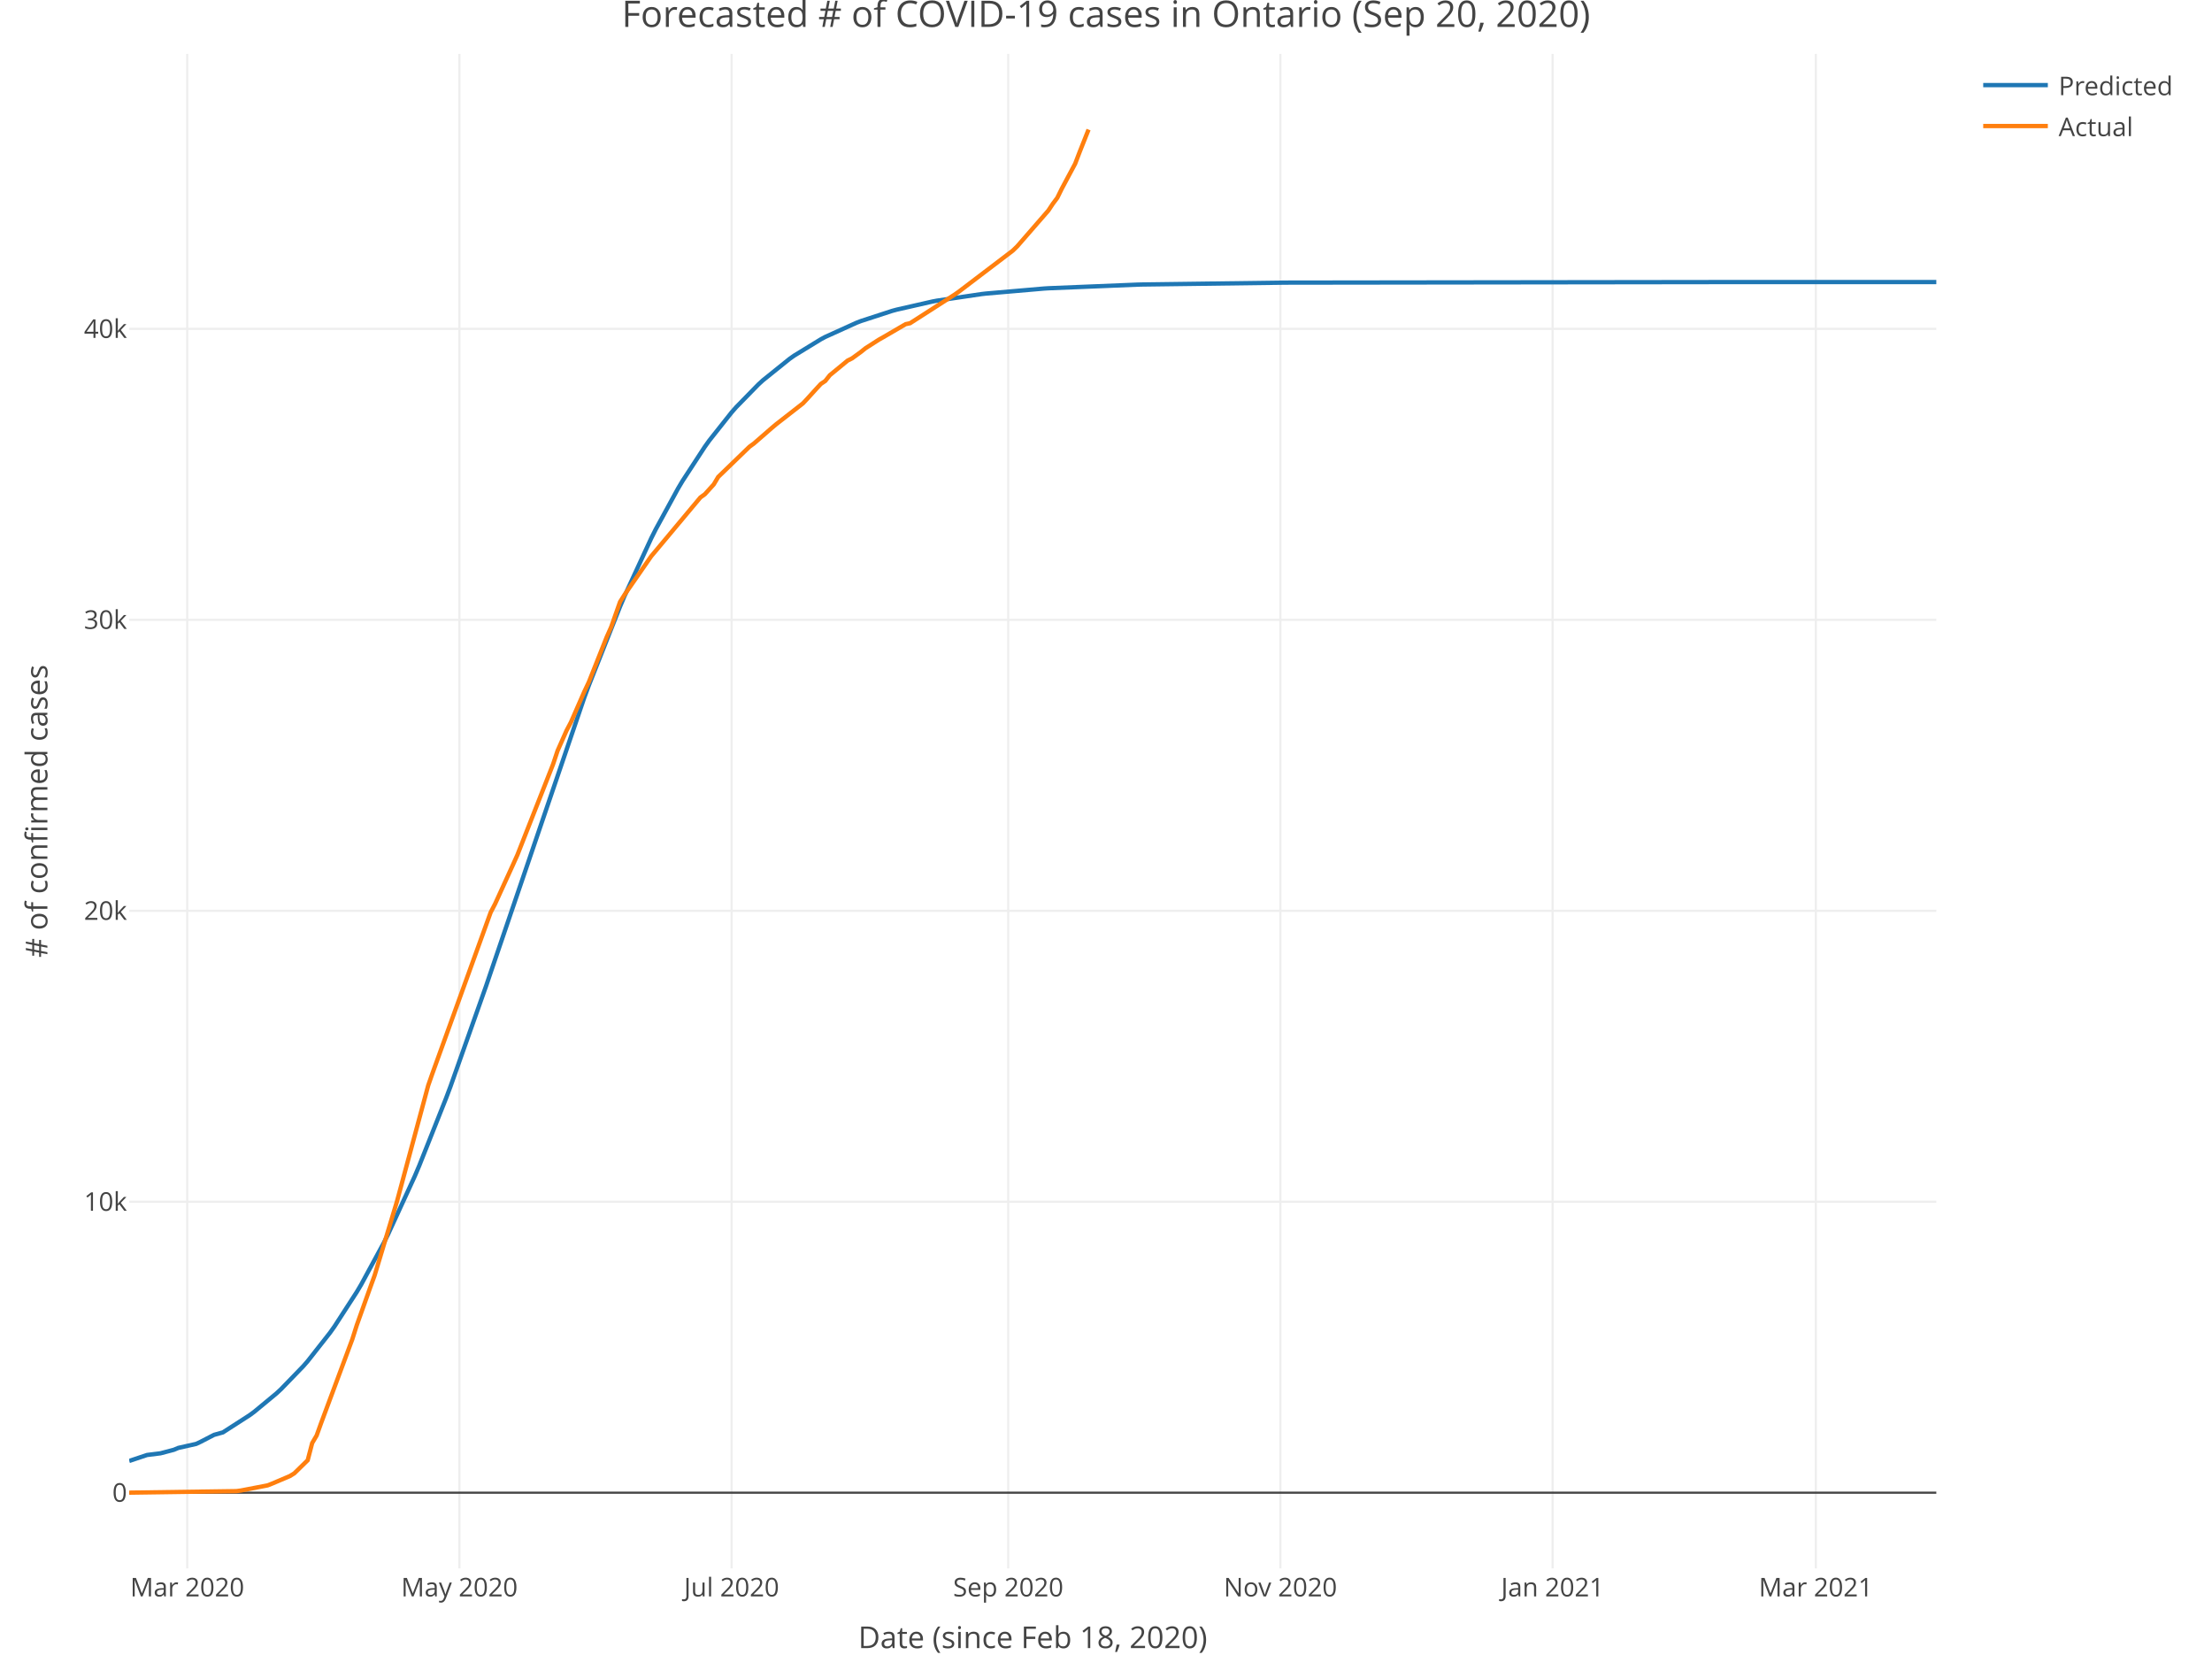
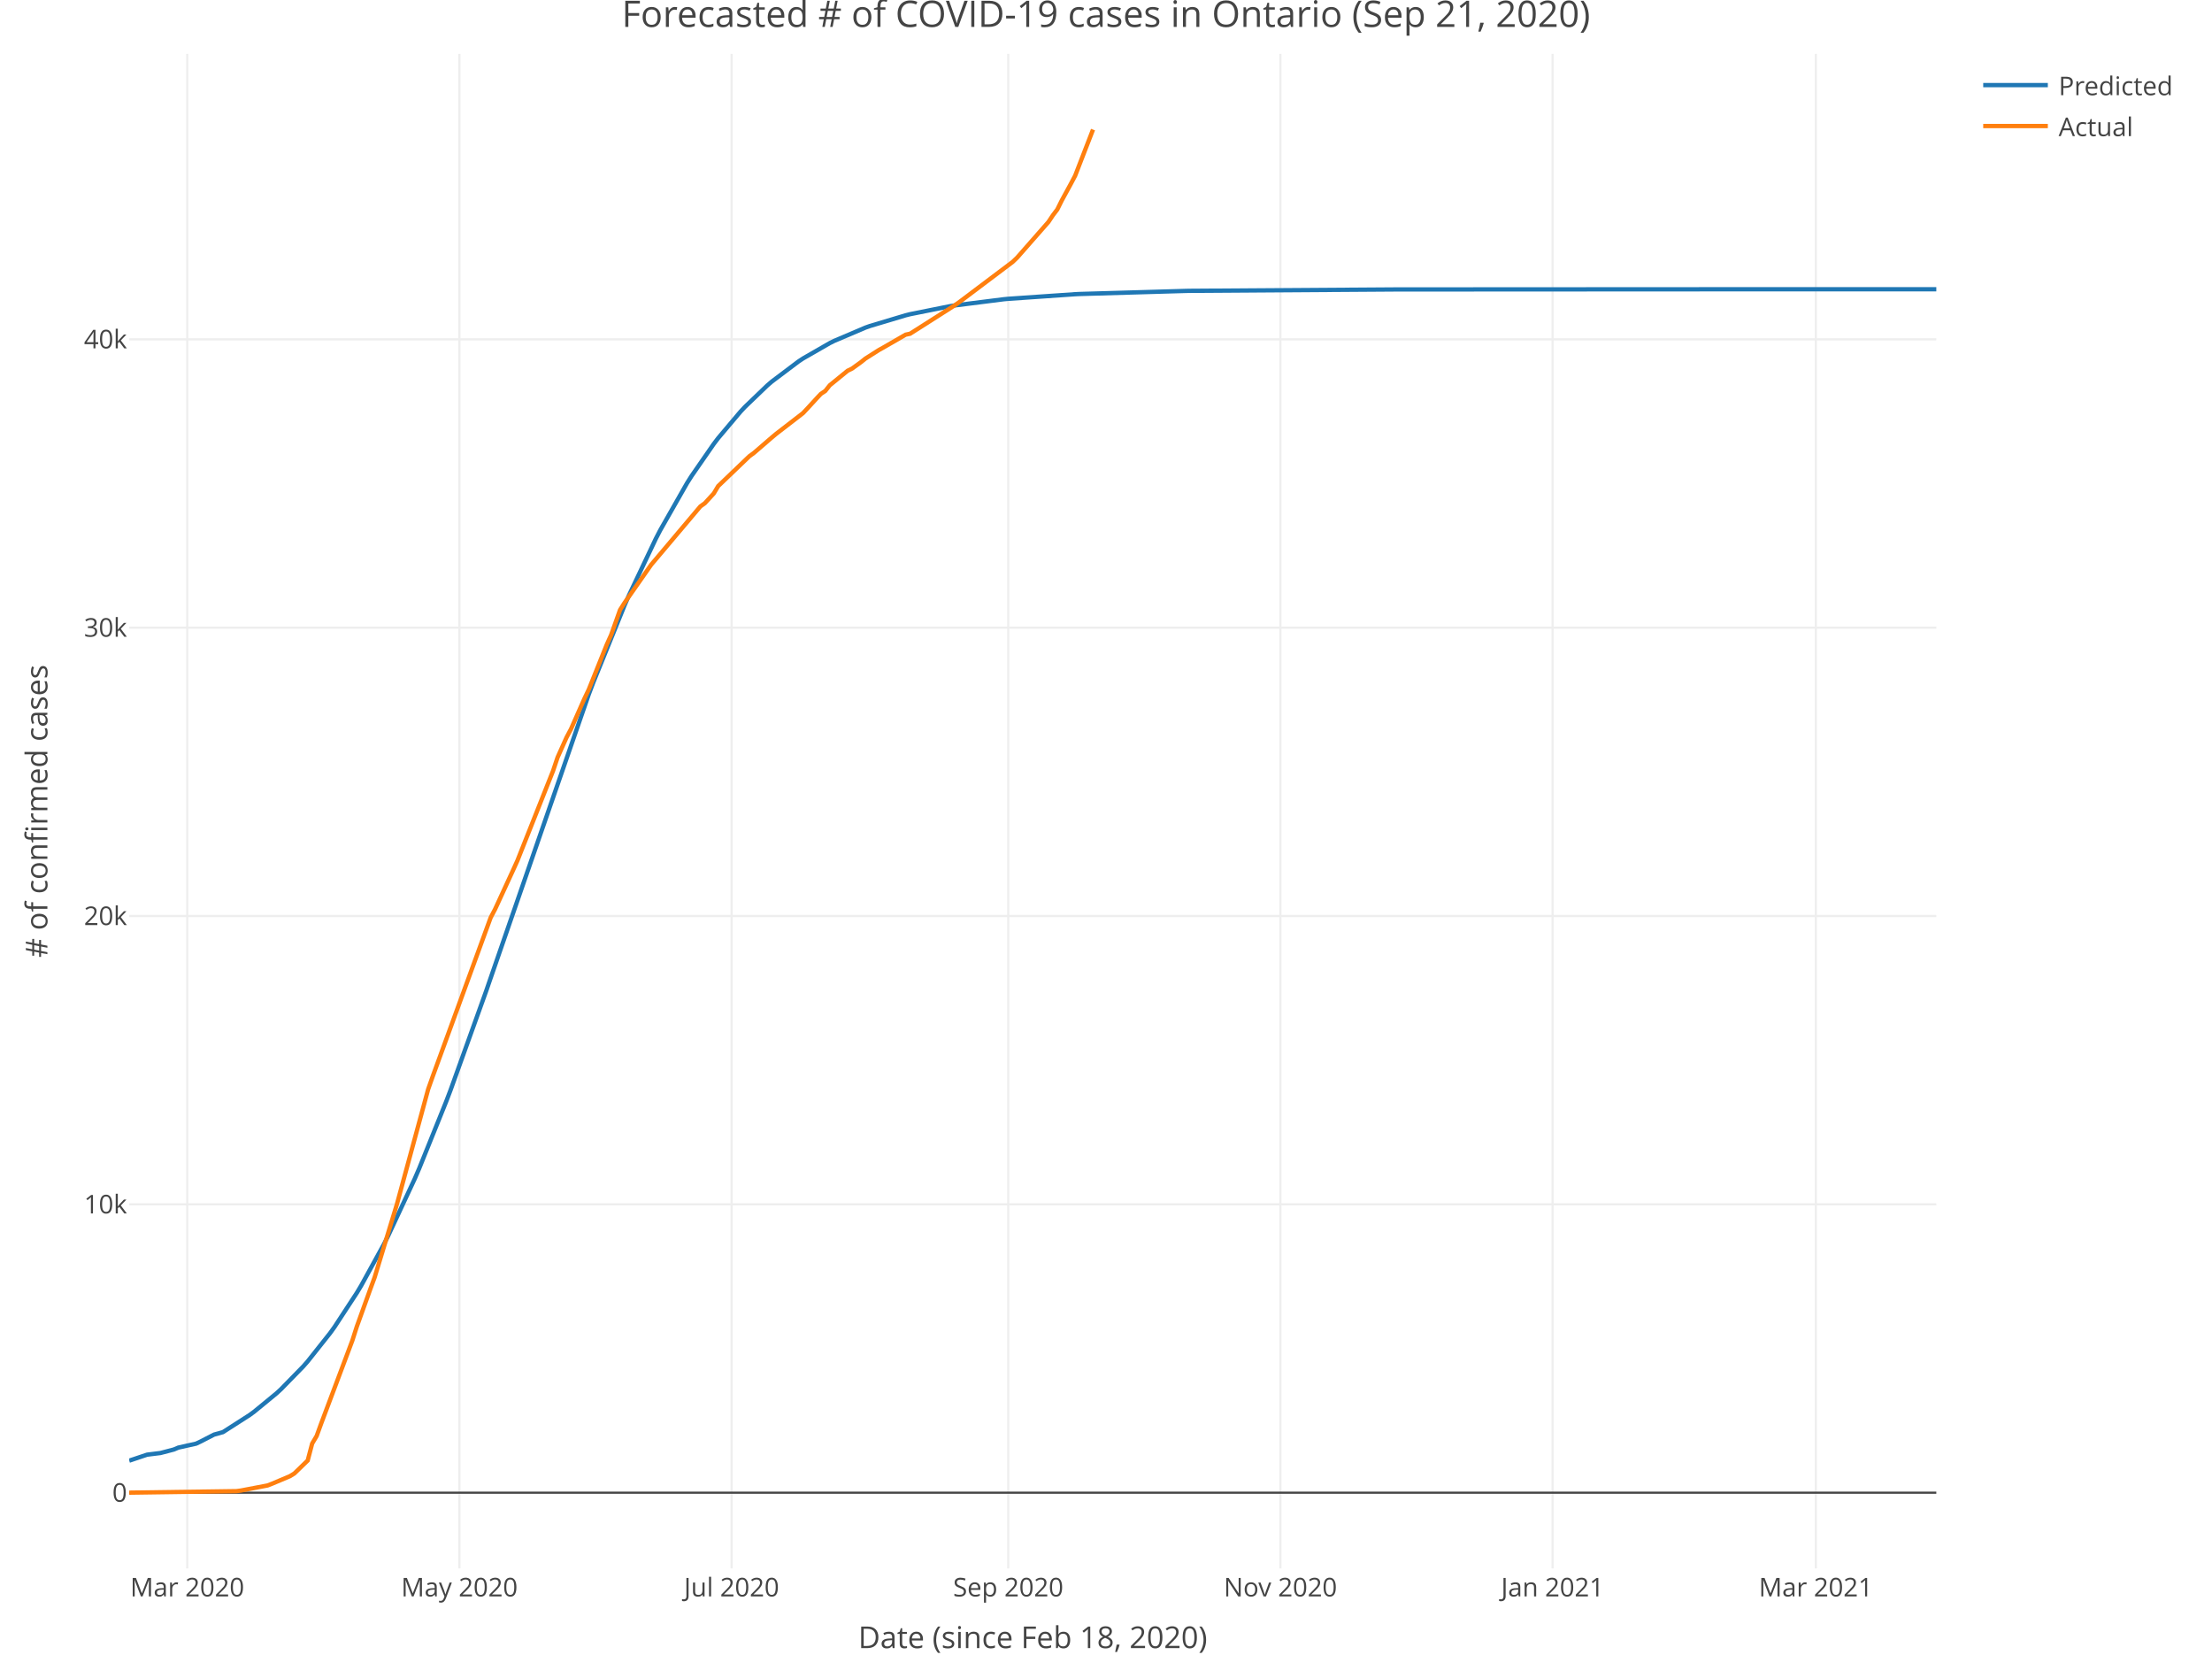
<svg xmlns="http://www.w3.org/2000/svg" class="main-svg" width="1027" height="768" style="" viewBox="0 0 1027 768">
  <rect x="0" y="0" width="1027" height="768" style="fill: rgb(255, 255, 255); fill-opacity: 1;" />
-   <defs id="defs-c835a9">
+   <defs id="defs-635d4e">
    <g class="clips">
-       <clipPath id="clipc835a9xyplot" class="plotclip">
+       <clipPath id="clip635d4exyplot" class="plotclip">
        <rect width="839" height="703" />
      </clipPath>
-       <clipPath class="axesclip" id="clipc835a9x">
+       <clipPath class="axesclip" id="clip635d4ex">
        <rect x="60" y="0" width="839" height="768" />
      </clipPath>
-       <clipPath class="axesclip" id="clipc835a9y">
+       <clipPath class="axesclip" id="clip635d4ey">
        <rect x="0" y="25" width="1027" height="703" />
      </clipPath>
-       <clipPath class="axesclip" id="clipc835a9xy">
+       <clipPath class="axesclip" id="clip635d4exy">
        <rect x="60" y="25" width="839" height="703" />
      </clipPath>
    </g>
    <g class="gradients" />
  </defs>
  <g class="bglayer" />
  <g class="layer-below">
    <g class="imagelayer" />
    <g class="shapelayer" />
  </g>
  <g class="cartesianlayer">
    <g class="subplot xy">
      <g class="layer-subplot">
        <g class="shapelayer" />
        <g class="imagelayer" />
      </g>
      <g class="gridlayer">
        <g class="x">
          <path class="xgrid crisp" transform="translate(86.93,0)" d="M0,25v703" style="stroke: rgb(238, 238, 238); stroke-opacity: 1; stroke-width: 1px;" />
          <path class="xgrid crisp" transform="translate(213.3,0)" d="M0,25v703" style="stroke: rgb(238, 238, 238); stroke-opacity: 1; stroke-width: 1px;" />
          <path class="xgrid crisp" transform="translate(339.67,0)" d="M0,25v703" style="stroke: rgb(238, 238, 238); stroke-opacity: 1; stroke-width: 1px;" />
          <path class="xgrid crisp" transform="translate(468.11,0)" d="M0,25v703" style="stroke: rgb(238, 238, 238); stroke-opacity: 1; stroke-width: 1px;" />
          <path class="xgrid crisp" transform="translate(594.47,0)" d="M0,25v703" style="stroke: rgb(238, 238, 238); stroke-opacity: 1; stroke-width: 1px;" />
          <path class="xgrid crisp" transform="translate(720.84,0)" d="M0,25v703" style="stroke: rgb(238, 238, 238); stroke-opacity: 1; stroke-width: 1px;" />
          <path class="xgrid crisp" transform="translate(843.07,0)" d="M0,25v703" style="stroke: rgb(238, 238, 238); stroke-opacity: 1; stroke-width: 1px;" />
        </g>
        <g class="y">
-           <path class="ygrid crisp" transform="translate(0,557.81)" d="M60,0h839" style="stroke: rgb(238, 238, 238); stroke-opacity: 1; stroke-width: 1px;" />
-           <path class="ygrid crisp" transform="translate(0,422.76)" d="M60,0h839" style="stroke: rgb(238, 238, 238); stroke-opacity: 1; stroke-width: 1px;" />
-           <path class="ygrid crisp" transform="translate(0,287.7)" d="M60,0h839" style="stroke: rgb(238, 238, 238); stroke-opacity: 1; stroke-width: 1px;" />
-           <path class="ygrid crisp" transform="translate(0,152.65)" d="M60,0h839" style="stroke: rgb(238, 238, 238); stroke-opacity: 1; stroke-width: 1px;" />
+           <path class="ygrid crisp" transform="translate(0,559.02)" d="M60,0h839" style="stroke: rgb(238, 238, 238); stroke-opacity: 1; stroke-width: 1px;" />
+           <path class="ygrid crisp" transform="translate(0,425.18)" d="M60,0h839" style="stroke: rgb(238, 238, 238); stroke-opacity: 1; stroke-width: 1px;" />
+           <path class="ygrid crisp" transform="translate(0,291.34)" d="M60,0h839" style="stroke: rgb(238, 238, 238); stroke-opacity: 1; stroke-width: 1px;" />
+           <path class="ygrid crisp" transform="translate(0,157.5)" d="M60,0h839" style="stroke: rgb(238, 238, 238); stroke-opacity: 1; stroke-width: 1px;" />
        </g>
      </g>
      <g class="zerolinelayer">
        <path class="yzl zl crisp" transform="translate(0,692.86)" d="M60,0h839" style="stroke: rgb(68, 68, 68); stroke-opacity: 1; stroke-width: 1px;" />
      </g>
      <path class="xlines-below" />
      <path class="ylines-below" />
      <g class="overlines-below" />
      <g class="xaxislayer-below" />
      <g class="yaxislayer-below" />
      <g class="overaxes-below" />
-       <g class="plot" transform="translate(60, 25)" clip-path="url('#clipc835a9xyplot')">
+       <g class="plot" transform="translate(60, 25)" clip-path="url('#clip635d4exyplot')">
        <g class="scatterlayer mlayer">
-           <g class="trace scatter tracee9cd01" style="stroke-miterlimit: 2; opacity: 1;">
+           <g class="trace scatter trace61bbfd" style="stroke-miterlimit: 2; opacity: 1;">
            <g class="fills" />
            <g class="errorbars" />
            <g class="lines">
-               <path class="js-line" d="M0,653.12L8.29,650.35L14.5,649.58L20.72,647.94L22.79,647.07L31.07,645.21L33.15,644.23L39.36,641.02L43.5,639.86L55.93,631.86L58,630.34L68.36,621.77L70.43,619.85L80.79,609.16L82.86,606.79L93.22,593.61L95.29,590.7L105.65,574.69L107.72,571.19L118.08,552.1L120.15,547.97L132.58,520.93L134.65,516.06L147.08,484.8L149.16,479.28L165.73,432.52L167.8,426.42L211.3,298.73L213.38,293.15L227.88,256.53L229.95,251.68L242.38,224.8L244.45,220.69L254.81,201.73L256.88,198.25L267.24,182.37L269.31,179.48L279.67,166.41L281.74,164.05L292.1,153.45L294.17,151.56L306.6,141.56L308.67,140.1L321.1,132.49L323.17,131.38L337.67,124.81L339.74,124.01L354.24,119.29L356.32,118.73L372.89,114.96L374.96,114.57L395.68,111.5L397.75,111.26L424.68,108.93L426.75,108.8L468.18,107.11L470.25,107.06L536.55,106.19L538.62,106.18L745.78,105.92L747.85,105.92L839,105.92" style="vector-effect: non-scaling-stroke; fill: none; stroke: rgb(31, 119, 180); stroke-opacity: 1; stroke-width: 2px; opacity: 1;" />
+               <path class="js-line" d="M0,652.99L8.29,650.21L14.5,649.44L20.72,647.81L22.79,646.93L31.07,645.08L33.15,644.1L39.36,640.9L43.5,639.75L55.93,631.78L58,630.26L68.36,621.75L70.43,619.85L80.79,609.25L82.86,606.89L93.22,593.84L95.29,590.97L105.65,575.14L107.72,571.68L118.08,552.84L120.15,548.76L132.58,522.1L134.65,517.3L147.08,486.49L149.16,481.05L165.73,434.97L167.8,428.96L213.38,297.23L215.45,291.77L229.95,256.03L232.02,251.31L244.45,225.13L246.52,221.13L258.95,199.31L261.02,196.03L271.38,181.07L273.45,178.35L283.81,166.07L285.88,163.86L296.24,153.92L298.31,152.14L310.74,142.77L312.81,141.4L325.24,134.26L327.31,133.23L341.81,127.06L343.89,126.32L360.46,121.36L362.53,120.84L381.18,117.1L383.25,116.77L406.03,113.9L408.11,113.7L439.18,111.56L441.25,111.46L490.97,110.02L493.04,109.99L588.34,109.35L590.41,109.35L762.35,109.26L764.42,109.26L839,109.25" style="vector-effect: non-scaling-stroke; fill: none; stroke: rgb(31, 119, 180); stroke-opacity: 1; stroke-width: 2px; opacity: 1;" />
            </g>
            <g class="points" />
            <g class="text" />
          </g>
-           <g class="trace scatter trace72370b" style="stroke-miterlimit: 2; opacity: 1;">
+           <g class="trace scatter trace001e06" style="stroke-miterlimit: 2; opacity: 1;">
            <g class="fills" />
            <g class="errorbars" />
            <g class="lines">
-               <path class="js-line" d="M0,667.84L49.72,667.13L51.79,666.86L64.22,664.47L66.29,663.66L74.58,660.14L76.65,658.86L82.86,652.78L84.94,644.82L87.01,641.31L89.08,635.56L103.58,596.61L105.65,590.09L111.87,572.66L113.94,566.98L124.3,532.67L126.37,525L138.8,478.86L140.87,472.95L167.8,398.51L169.87,394.54L178.16,376.4L180.23,371.8L196.8,329.69L198.87,323.48L203.02,314.14L205.09,310.2L211.3,296.02L213.38,291.62L221.66,270.76L223.73,266.12L227.88,254.37L229.95,251.09L242.38,233.14L244.45,230.69L265.17,205.91L267.24,204.41L271.38,199.85L273.45,196.38L287.95,182.37L290.02,180.86L298.31,173.65L300.38,171.91L312.81,162.22L314.88,160.01L319.03,155.44L321.1,153.21L323.17,151.82L325.24,149.19L333.53,142.37L335.6,141.34L339.74,138.33L341.81,136.66L348.03,132.67L350.1,131.51L360.46,125.47L362.53,125.03L383.25,111.73L385.32,110.27L410.18,91.37L412.25,89.37L426.75,72.71L428.82,69.58L430.89,66.82L432.97,62.59L439.18,50.99L441.25,45.58L445.4,35.15" style="vector-effect: non-scaling-stroke; fill: none; stroke: rgb(255, 127, 14); stroke-opacity: 1; stroke-width: 2px; opacity: 1;" />
+               <path class="js-line" d="M0,667.84L49.72,667.14L51.79,666.87L64.22,664.5L66.29,663.7L74.58,660.21L76.65,658.94L82.86,652.91L84.94,645.03L87.01,641.55L89.08,635.85L103.58,597.25L105.65,590.79L111.87,573.52L113.94,567.89L124.3,533.89L126.37,526.29L138.8,480.55L140.87,474.71L167.8,400.93L169.87,397L178.16,379.02L180.23,374.46L196.8,332.73L198.87,326.57L203.02,317.32L205.09,313.42L211.3,299.36L213.38,295L221.66,274.33L223.73,269.73L227.88,258.09L229.95,254.83L242.38,237.05L244.45,234.62L265.17,210.06L267.24,208.58L271.38,204.06L273.45,200.62L287.95,186.74L290.02,185.24L298.31,178.09L300.38,176.36L312.81,166.77L314.88,164.57L319.03,160.05L321.1,157.84L323.17,156.46L325.24,153.85L333.53,147.09L335.6,146.08L339.74,143.09L341.81,141.43L348.03,137.48L350.1,136.33L360.46,130.35L362.53,129.91L383.25,116.73L385.32,115.28L410.18,96.56L412.25,94.57L426.75,78.06L428.82,74.95L430.89,72.22L432.97,68.03L437.11,60.46L439.18,56.54L447.47,35.15" style="vector-effect: non-scaling-stroke; fill: none; stroke: rgb(255, 127, 14); stroke-opacity: 1; stroke-width: 2px; opacity: 1;" />
            </g>
            <g class="points" />
            <g class="text" />
          </g>
        </g>
      </g>
      <g class="overplot" />
      <path class="xlines-above crisp" style="fill: none;" d="M0,0" />
      <path class="ylines-above crisp" style="fill: none;" d="M0,0" />
      <g class="overlines-above" />
      <g class="xaxislayer-above">
        <g class="xtick">
          <text text-anchor="middle" x="0" y="741" transform="translate(86.93,0)" style="font-family: 'Open Sans', verdana, arial, sans-serif; font-size: 12px; fill: rgb(68, 68, 68); fill-opacity: 1; white-space: pre;">Mar 2020</text>
        </g>
        <g class="xtick">
          <text text-anchor="middle" x="0" y="741" transform="translate(213.3,0)" style="font-family: 'Open Sans', verdana, arial, sans-serif; font-size: 12px; fill: rgb(68, 68, 68); fill-opacity: 1; white-space: pre;">May 2020</text>
        </g>
        <g class="xtick">
          <text text-anchor="middle" x="0" y="741" transform="translate(339.67,0)" style="font-family: 'Open Sans', verdana, arial, sans-serif; font-size: 12px; fill: rgb(68, 68, 68); fill-opacity: 1; white-space: pre;">Jul 2020</text>
        </g>
        <g class="xtick">
          <text text-anchor="middle" x="0" y="741" transform="translate(468.11,0)" style="font-family: 'Open Sans', verdana, arial, sans-serif; font-size: 12px; fill: rgb(68, 68, 68); fill-opacity: 1; white-space: pre;">Sep 2020</text>
        </g>
        <g class="xtick">
          <text text-anchor="middle" x="0" y="741" transform="translate(594.47,0)" style="font-family: 'Open Sans', verdana, arial, sans-serif; font-size: 12px; fill: rgb(68, 68, 68); fill-opacity: 1; white-space: pre;">Nov 2020</text>
        </g>
        <g class="xtick">
          <text text-anchor="middle" x="0" y="741" transform="translate(720.84,0)" style="font-family: 'Open Sans', verdana, arial, sans-serif; font-size: 12px; fill: rgb(68, 68, 68); fill-opacity: 1; white-space: pre;">Jan 2021</text>
        </g>
        <g class="xtick">
          <text text-anchor="middle" x="0" y="741" transform="translate(843.07,0)" style="font-family: 'Open Sans', verdana, arial, sans-serif; font-size: 12px; fill: rgb(68, 68, 68); fill-opacity: 1; white-space: pre;">Mar 2021</text>
        </g>
      </g>
      <g class="yaxislayer-above">
        <g class="ytick">
          <text text-anchor="end" x="59" y="4.2" transform="translate(0,692.86)" style="font-family: 'Open Sans', verdana, arial, sans-serif; font-size: 12px; fill: rgb(68, 68, 68); fill-opacity: 1; white-space: pre;">0</text>
        </g>
        <g class="ytick">
-           <text text-anchor="end" x="59" y="4.2" transform="translate(0,557.81)" style="font-family: 'Open Sans', verdana, arial, sans-serif; font-size: 12px; fill: rgb(68, 68, 68); fill-opacity: 1; white-space: pre;">10k</text>
+           <text text-anchor="end" x="59" y="4.2" transform="translate(0,559.02)" style="font-family: 'Open Sans', verdana, arial, sans-serif; font-size: 12px; fill: rgb(68, 68, 68); fill-opacity: 1; white-space: pre;">10k</text>
        </g>
        <g class="ytick">
-           <text text-anchor="end" x="59" y="4.2" transform="translate(0,422.76)" style="font-family: 'Open Sans', verdana, arial, sans-serif; font-size: 12px; fill: rgb(68, 68, 68); fill-opacity: 1; white-space: pre;">20k</text>
+           <text text-anchor="end" x="59" y="4.2" transform="translate(0,425.18)" style="font-family: 'Open Sans', verdana, arial, sans-serif; font-size: 12px; fill: rgb(68, 68, 68); fill-opacity: 1; white-space: pre;">20k</text>
        </g>
        <g class="ytick">
-           <text text-anchor="end" x="59" y="4.2" transform="translate(0,287.7)" style="font-family: 'Open Sans', verdana, arial, sans-serif; font-size: 12px; fill: rgb(68, 68, 68); fill-opacity: 1; white-space: pre;">30k</text>
+           <text text-anchor="end" x="59" y="4.2" transform="translate(0,291.34)" style="font-family: 'Open Sans', verdana, arial, sans-serif; font-size: 12px; fill: rgb(68, 68, 68); fill-opacity: 1; white-space: pre;">30k</text>
        </g>
        <g class="ytick">
-           <text text-anchor="end" x="59" y="4.2" transform="translate(0,152.65)" style="font-family: 'Open Sans', verdana, arial, sans-serif; font-size: 12px; fill: rgb(68, 68, 68); fill-opacity: 1; white-space: pre;">40k</text>
+           <text text-anchor="end" x="59" y="4.2" transform="translate(0,157.5)" style="font-family: 'Open Sans', verdana, arial, sans-serif; font-size: 12px; fill: rgb(68, 68, 68); fill-opacity: 1; white-space: pre;">40k</text>
        </g>
      </g>
      <g class="overaxes-above" />
    </g>
  </g>
  <g class="polarlayer" />
  <g class="ternarylayer" />
  <g class="geolayer" />
  <g class="funnelarealayer" />
  <g class="pielayer" />
  <g class="treemaplayer" />
  <g class="sunburstlayer" />
  <g class="glimages" />
-   <defs id="topdefs-c835a9">
+   <defs id="topdefs-635d4e">
    <g class="clips" />
-     <clipPath id="legendc835a9">
+     <clipPath id="legend635d4e">
      <rect width="101" height="48" x="0" y="0" />
    </clipPath>
  </defs>
  <g class="layer-above">
    <g class="imagelayer" />
    <g class="shapelayer" />
  </g>
  <g class="infolayer">
    <g class="legend" pointer-events="all" transform="translate(915.78, 25)">
      <rect class="bg" shape-rendering="crispEdges" style="stroke: rgb(68, 68, 68); stroke-opacity: 1; fill: rgb(255, 255, 255); fill-opacity: 1; stroke-width: 0px;" width="101" height="48" x="0" y="0" />
-       <g class="scrollbox" transform="translate(0, 0)" clip-path="url('#legendc835a9')">
+       <g class="scrollbox" transform="translate(0, 0)" clip-path="url('#legend635d4e')">
        <g class="groups">
          <g class="traces" style="opacity: 1;" transform="translate(0, 14.5)">
            <text class="legendtext user-select-none" text-anchor="start" x="40" y="4.68" style="font-family: 'Open Sans', verdana, arial, sans-serif; font-size: 12px; fill: rgb(68, 68, 68); fill-opacity: 1; white-space: pre;">Predicted</text>
            <g class="layers" style="opacity: 1;">
              <g class="legendfill" />
              <g class="legendlines">
                <path class="js-line" d="M5,0h30" style="fill: none; stroke: rgb(31, 119, 180); stroke-opacity: 1; stroke-width: 2px;" />
              </g>
              <g class="legendsymbols">
                <g class="legendpoints" />
              </g>
            </g>
            <rect class="legendtoggle" pointer-events="all" x="0" y="-9.5" width="95.891" height="19" style="cursor: pointer; fill: rgb(0, 0, 0); fill-opacity: 0;" />
          </g>
          <g class="traces" style="opacity: 1;" transform="translate(0, 33.5)">
            <text class="legendtext user-select-none" text-anchor="start" x="40" y="4.68" style="font-family: 'Open Sans', verdana, arial, sans-serif; font-size: 12px; fill: rgb(68, 68, 68); fill-opacity: 1; white-space: pre;">Actual</text>
            <g class="layers" style="opacity: 1;">
              <g class="legendfill" />
              <g class="legendlines">
                <path class="js-line" d="M5,0h30" style="fill: none; stroke: rgb(255, 127, 14); stroke-opacity: 1; stroke-width: 2px;" />
              </g>
              <g class="legendsymbols">
                <g class="legendpoints" />
              </g>
            </g>
            <rect class="legendtoggle" pointer-events="all" x="0" y="-9.5" width="95.891" height="19" style="cursor: pointer; fill: rgb(0, 0, 0); fill-opacity: 0;" />
          </g>
        </g>
      </g>
      <rect class="scrollbar" rx="20" ry="3" width="0" height="0" style="fill: rgb(128, 139, 164); fill-opacity: 1;" x="0" y="0" />
    </g>
    <g class="g-gtitle">
-       <text class="gtitle" x="513.5" y="12.5" text-anchor="middle" dy="0em" style="font-family: 'Open Sans', verdana, arial, sans-serif; font-size: 17px; fill: rgb(68, 68, 68); opacity: 1; font-weight: normal; white-space: pre;">Forecasted # of COVID-19 cases in Ontario (Sep 20, 2020)</text>
+       <text class="gtitle" x="513.5" y="12.5" text-anchor="middle" dy="0em" style="font-family: 'Open Sans', verdana, arial, sans-serif; font-size: 17px; fill: rgb(68, 68, 68); opacity: 1; font-weight: normal; white-space: pre;">Forecasted # of COVID-19 cases in Ontario (Sep 21, 2020)</text>
    </g>
    <g class="g-xtitle" transform="translate(0,-15)">
      <text class="xtitle" x="479.5" y="780" text-anchor="middle" style="font-family: 'Open Sans', verdana, arial, sans-serif; font-size: 14px; fill: rgb(68, 68, 68); opacity: 1; font-weight: normal; white-space: pre;">Date (since Feb 18, 2020)</text>
    </g>
    <g class="g-ytitle">
      <text class="ytitle" transform="rotate(-90,22,376.5)" x="22" y="376.5" text-anchor="middle" style="font-family: 'Open Sans', verdana, arial, sans-serif; font-size: 14px; fill: rgb(68, 68, 68); opacity: 1; font-weight: normal; white-space: pre;"># of confirmed cases</text>
    </g>
  </g>
</svg>
